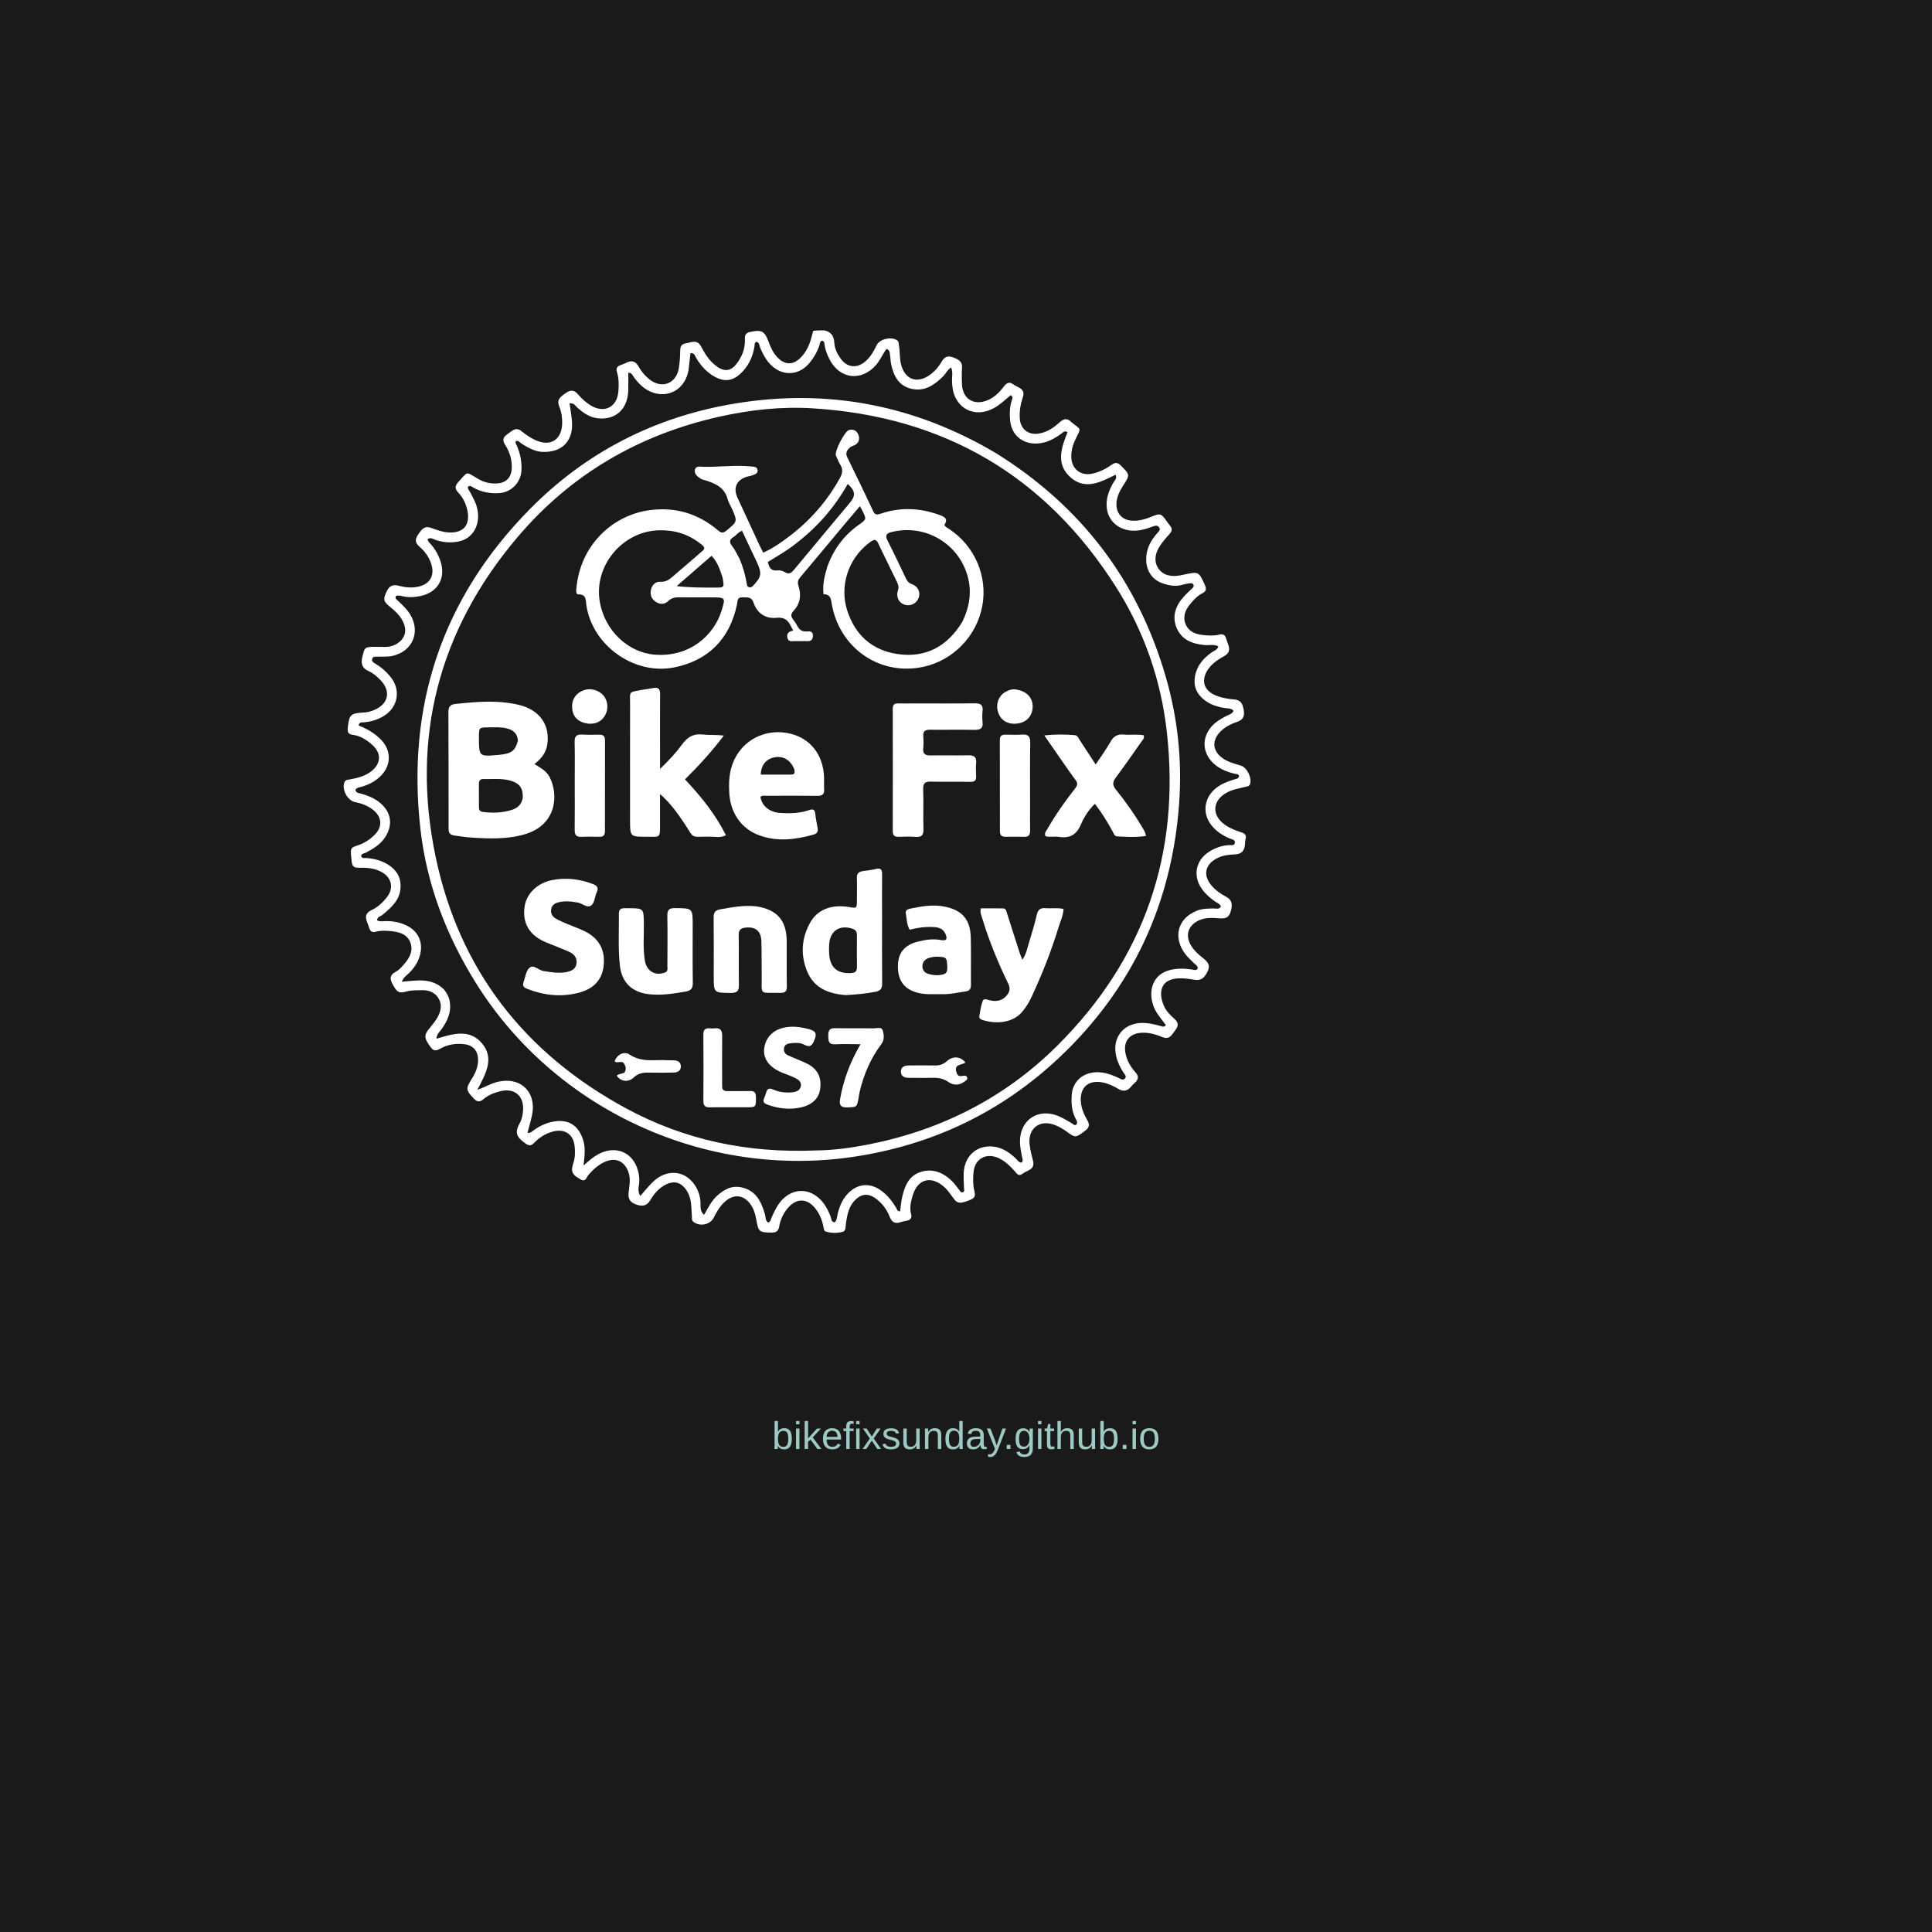
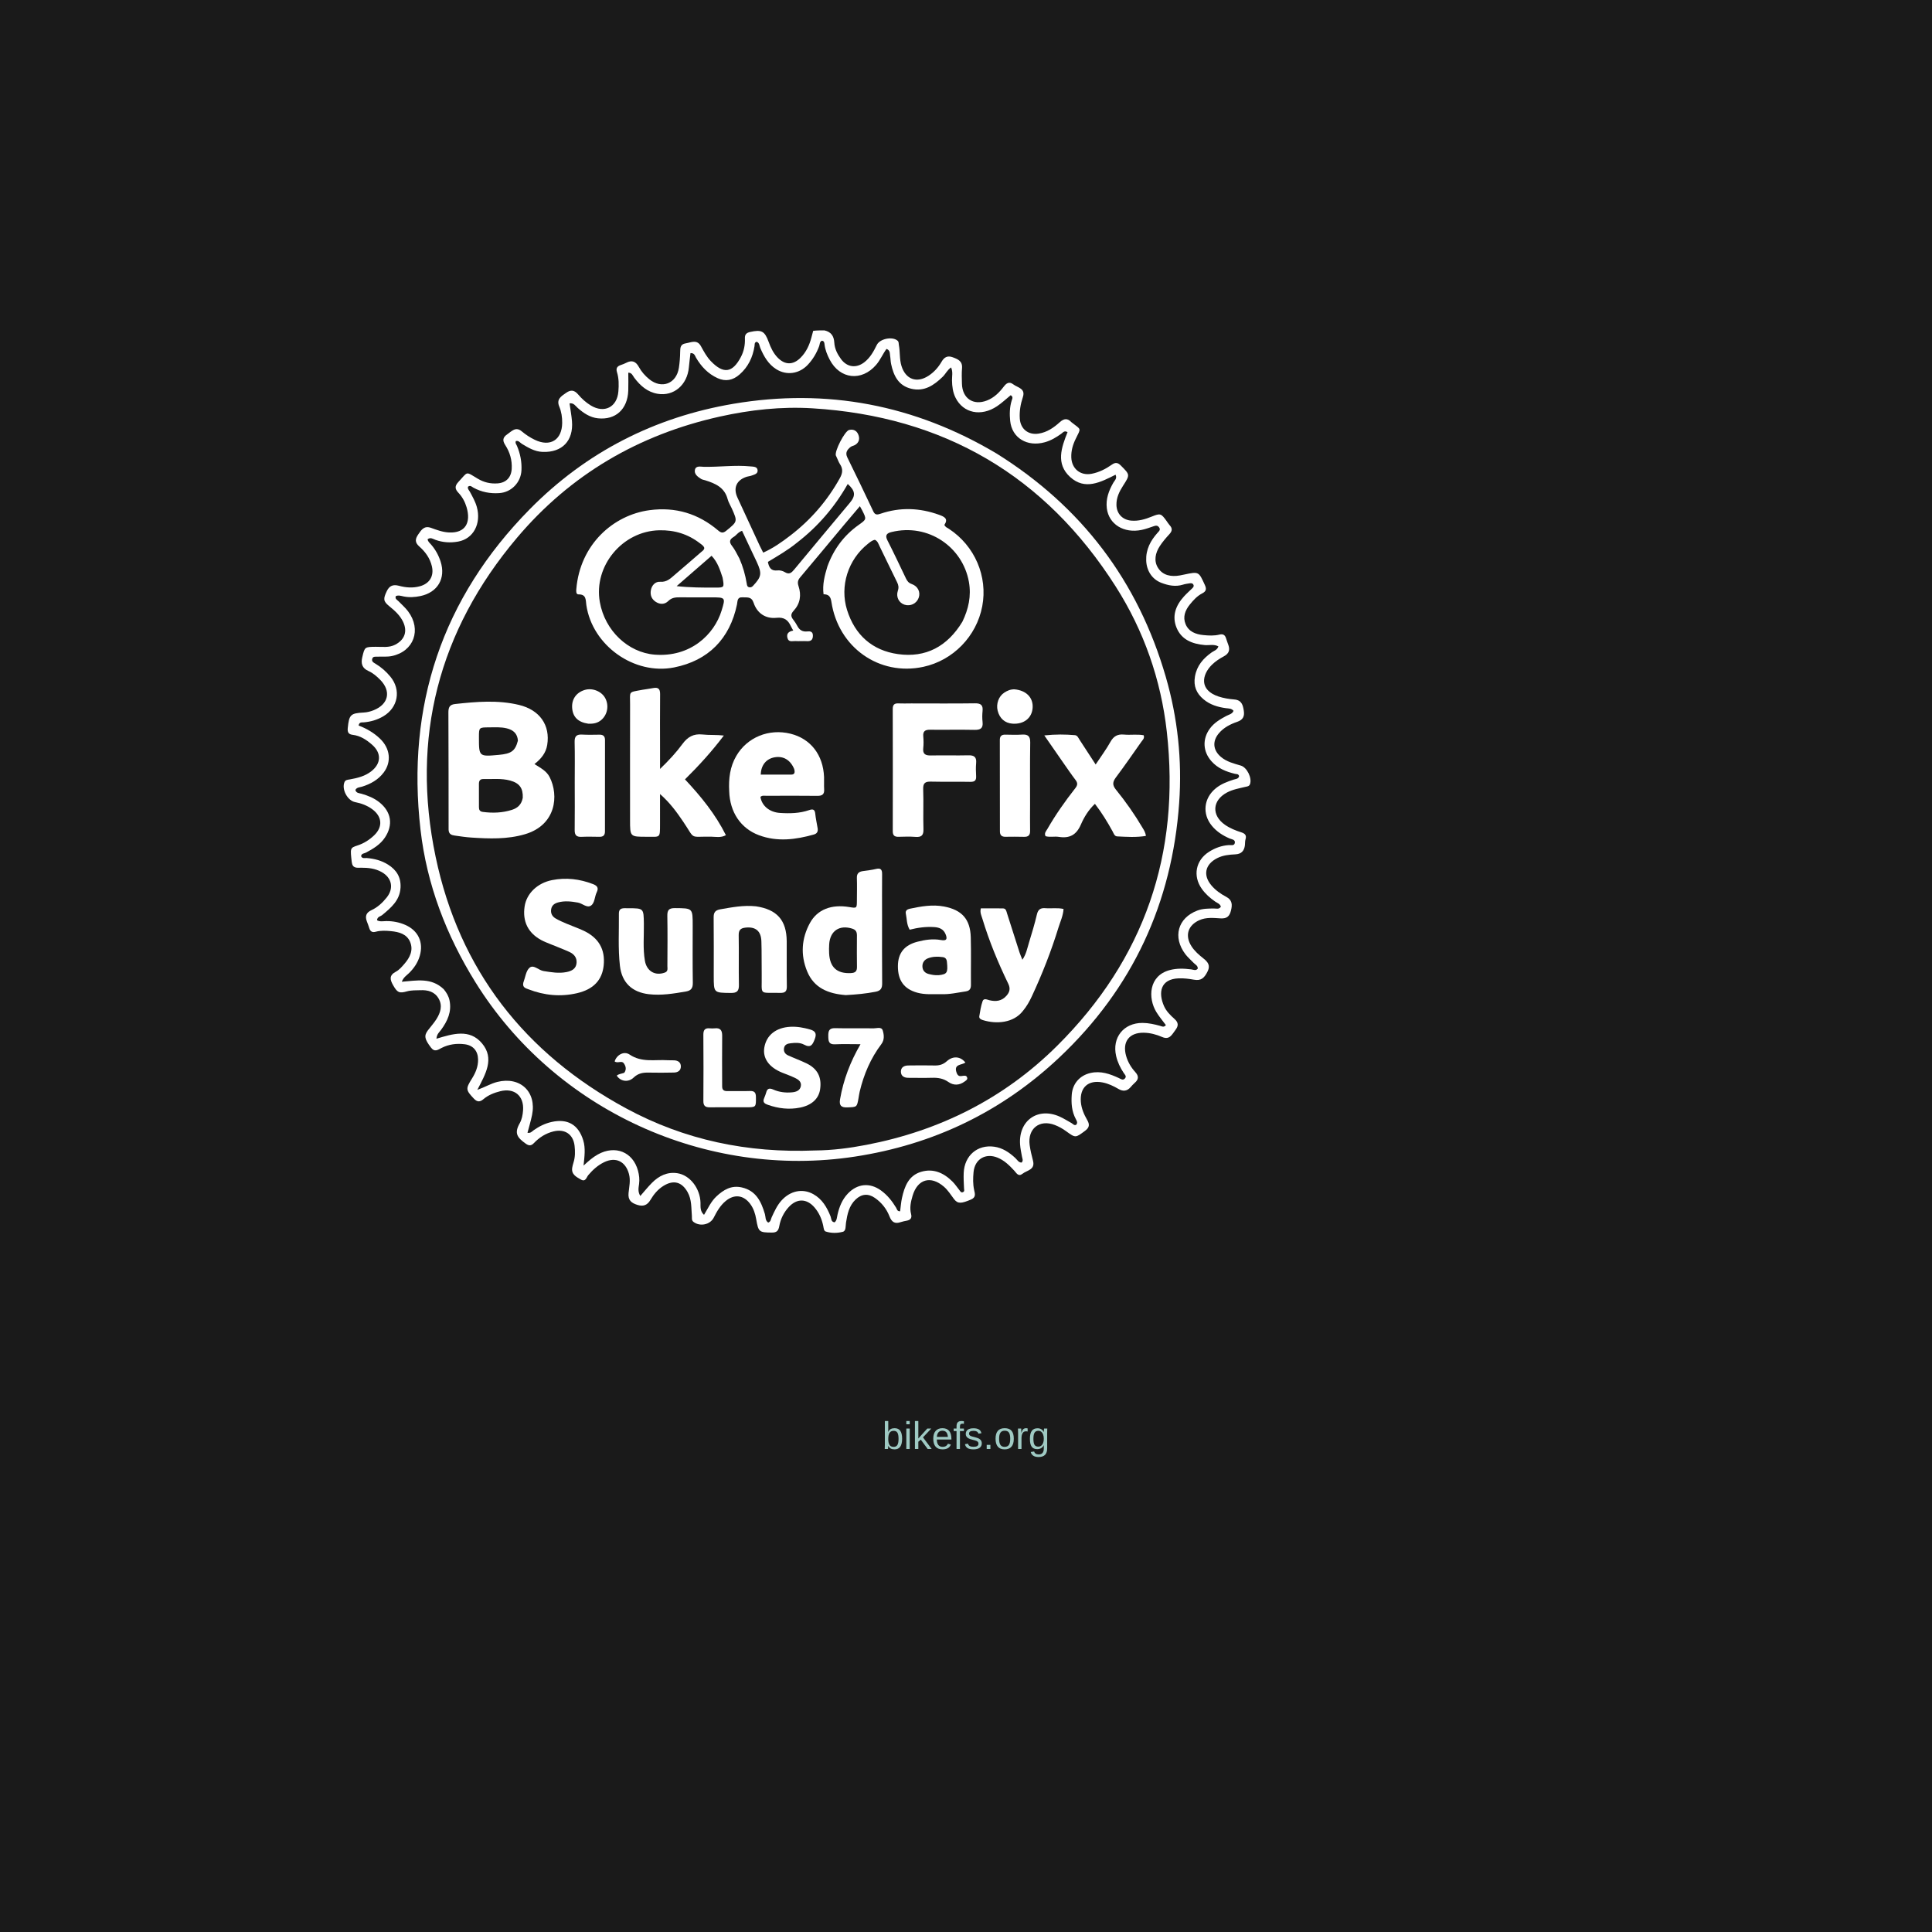
<svg xmlns="http://www.w3.org/2000/svg" version="1.1" viewBox="0 0 1200 1200" width="1200">
  <rect width="1200" height="1200" fill="#1a1a1a" />
  <g transform="translate(450,450) scale(0.8) translate(-352,-307)">
    <path fill="#ffffff" d="M429.55,1 C434.975,2.188 436.964,5.67 437.24,10.451 C437.519,15.302 439.651,19.456 442.42,23.239 C447.194,29.76 454.416,30.621 460.748,25.608 C465.187,22.094 467.816,17.279 470.249,12.304 C472.634,7.424 482.449,5.504 486.41,9.045 C487.414,9.943 487.15,11.164 487.367,12.28 C488.414,17.672 487.751,23.267 489.392,28.592 C492.612,39.047 501.266,42.214 510.385,36.261 C514.666,33.466 517.979,29.765 520.517,25.389 C522.535,21.909 525.003,20.354 529.157,21.874 C533.311,23.394 536.894,24.882 536.414,30.407 C536.07,34.377 536.248,38.403 536.346,42.4 C536.629,53.854 545.186,59.6 555.801,55.437 C561.255,53.299 565.289,49.306 568.754,44.747 C570.83,42.016 572.983,40.434 576.216,42.918 C579.606,45.523 585.895,46.034 583.653,52.79 C581.849,58.226 580.881,63.726 581.261,69.475 C581.798,77.621 587.894,82.405 595.887,81.159 C602.487,80.13 607.624,76.521 612.346,72.267 C615.552,69.379 618.306,69.033 621.298,72.257 C621.41,72.378 621.561,72.462 621.692,72.566 C629.083,78.387 628.952,76.52 624.68,85.207 C622.438,89.765 621.084,94.414 621.252,99.594 C621.539,108.418 628.337,114.024 637.033,112.343 C642.885,111.212 648.05,108.556 652.848,105.185 C655.531,103.3 657.399,103.604 659.731,105.951 C666.871,113.142 666.955,113.042 661.411,121.673 C658.496,126.211 656.181,130.958 656.305,136.554 C656.455,143.344 660.966,148.096 667.741,148.702 C673.398,149.207 678.598,147.661 683.744,145.57 C690.397,142.867 690.966,143.09 695.245,149.027 C696.025,150.109 696.705,151.282 697.604,152.253 C699.826,154.654 699.723,156.734 697.46,159.176 C694.751,162.099 692.129,165.177 689.953,168.504 C686.468,173.832 685.168,180.06 688.639,185.479 C692.39,191.335 698.842,192.46 705.564,191.265 C706.71,191.061 707.849,190.816 708.987,190.573 C720.297,188.168 720.182,188.219 724.992,198.783 C726.423,201.925 725.846,203.678 722.906,205.192 C718.976,207.215 716.036,210.442 713.305,213.822 C709.647,218.35 707.654,223.505 710.009,229.136 C712.472,235.025 717.953,236.983 723.791,237.573 C727.911,237.99 732.154,238.213 736.231,237.208 C739.171,236.484 740.637,237.519 741.442,240.209 C741.966,241.961 742.654,243.662 743.242,245.395 C744.558,249.273 743.578,251.988 739.752,254.038 C736.405,255.831 733.088,257.995 730.405,260.649 C722.66,268.311 720.29,280.197 735.584,285.274 C739.489,286.57 743.691,287.233 747.807,287.569 C753.626,288.044 754.57,292.081 755.215,296.541 C755.817,300.693 754.508,303.395 750.131,304.898 C744.784,306.733 739.679,309.293 735.866,313.779 C730.614,319.959 731.225,326.926 737.446,332.186 C741.935,335.981 747.457,337.289 752.886,338.9 C757.723,340.336 761.749,348.708 759.977,353.351 C759.316,355.085 757.774,355.089 756.314,355.438 C751.466,356.595 746.52,357.44 742.048,359.841 C730.662,365.952 729.991,377.515 740.607,384.899 C744.482,387.593 748.815,389.32 753.266,390.733 C756.104,391.633 757.507,393.036 756.505,396.213 C756.066,397.608 756.241,399.188 756.061,400.674 C755.532,405.062 753.334,407.586 748.633,407.81 C743.818,408.039 739.037,408.487 734.571,410.747 C725.079,415.551 723.251,424.011 730.149,432.065 C733.34,435.79 737.3,438.559 741.597,440.827 C746.219,443.266 746.377,446.91 745.223,451.443 C744.112,455.806 742.193,457.797 737.306,457.527 C731.737,457.219 726.013,456.485 720.557,458.969 C711.755,462.976 709.306,470.901 714.529,479.121 C716.983,482.984 720.413,485.9 723.933,488.716 C727.14,491.281 729.381,493.936 727.183,498.483 C724.479,504.08 721.892,506.09 716.507,505.134 C712.547,504.43 708.621,503.933 704.604,504.086 C690.438,504.626 688.61,515.115 693.246,525.647 C694.99,529.608 698.207,532.777 701.434,535.66 C704.608,538.495 704.512,541.028 702.054,544.248 C699.428,547.689 697.554,552.104 691.888,549.659 C687.262,547.663 682.48,546.364 677.401,546.302 C666.154,546.165 660.69,553.405 663.824,564.358 C665.18,569.094 667.664,573.266 670.935,576.86 C673.833,580.044 673.547,582.623 670.431,585.3 C669.299,586.273 668.306,587.419 667.322,588.548 C664.592,591.682 661.482,592.064 657.949,589.999 C654.057,587.724 650.07,585.788 645.548,584.908 C634.433,582.744 627.693,588.792 628.677,600.111 C629.123,605.245 631.132,609.776 633.624,614.114 C635.613,617.577 635.387,619.922 631.889,622.506 C624.497,627.966 624.649,628.173 617.176,622.733 C614.468,620.761 611.564,619.133 608.44,617.932 C596.567,613.365 587.182,620.811 588.922,633.548 C589.483,637.647 590.499,641.699 591.528,645.717 C593.344,652.807 586.792,653.075 583.37,655.806 C580.154,658.372 578.654,655.213 576.952,653.38 C573.19,649.324 569.292,645.444 564.068,643.306 C554.664,639.457 546.315,644.429 545.362,654.536 C544.925,659.172 544.809,663.847 545.83,668.464 C546.479,671.398 547.397,674.116 543.325,675.84 C535.905,678.983 533.099,679.26 530.231,675.498 C527.71,672.191 525.567,668.617 522.363,665.846 C512.132,656.997 501.878,659.905 498.034,672.872 C496.657,677.515 495.594,682.246 496.874,687.124 C497.622,689.973 496.546,691.6 493.702,692.188 C492.073,692.524 490.412,692.796 488.85,693.339 C484.325,694.912 481.857,693.429 480.098,688.891 C477.845,683.081 473.984,678.187 468.78,674.571 C463.545,670.934 458.434,671.4 453.82,675.773 C448.639,680.685 447.362,687.215 446.326,693.848 C445.927,696.399 446.471,700.189 443.838,700.87 C439.588,701.97 434.877,702.061 430.555,700.636 C429.078,700.148 428.998,697.857 428.655,696.229 C427.536,690.924 425.428,686.065 421.868,681.938 C415.889,675.003 408.334,674.807 402.073,681.449 C398.087,685.677 395.558,690.817 394.531,696.435 C393.862,700.101 392.544,701.494 388.74,701.466 C378.882,701.394 378.329,701.044 376.624,691.134 C375.885,686.839 374.593,682.729 371.919,679.162 C366.744,672.255 359.567,671.425 352.884,676.988 C348.681,680.488 346.06,685.09 343.635,689.885 C340.819,695.456 332.853,697.004 327.901,693.157 C326.26,691.882 326.804,690.158 326.673,688.573 C326.155,682.308 326.61,675.893 323.364,670.094 C318.868,662.062 312.402,660.355 304.554,665.243 C300.196,667.957 297.023,671.845 294.469,676.164 C292.023,680.302 288.845,681.384 284.367,679.975 C279.754,678.524 276.953,676.392 277.508,670.743 C277.988,665.865 279.193,660.977 277.805,655.887 C275.178,646.257 267.638,642.461 258.609,646.798 C253.725,649.143 249.786,652.691 246.285,656.805 C244.777,658.576 244.227,662.451 240.404,660.245 C236.781,658.153 232.833,656.187 233.81,650.852 C234.049,649.546 234.401,648.254 234.796,646.985 C236.114,642.753 236.098,638.406 235.602,634.104 C234.571,625.139 228.053,620.798 219.297,622.909 C213.259,624.365 208.251,627.568 204.042,631.969 C201.833,634.278 200.092,634.145 197.628,632.391 C190.939,627.631 188.659,624.273 192.978,616.641 C194.695,613.607 195.348,610.055 195.604,606.557 C196.425,595.343 188.887,588.991 177.93,591.719 C173.222,592.892 168.679,594.648 164.911,597.831 C162.154,600.161 160.069,600.291 157.367,597.418 C151.163,590.82 150.913,589.881 155.829,582.064 C158.708,577.486 160.771,572.64 160.684,567.086 C160.579,560.444 156.844,556.067 150.232,555.245 C143.993,554.469 137.962,555.244 132.266,558.155 C129.554,559.541 126.985,561.645 124.077,557.798 C119.266,551.435 118.506,548.725 121.683,544.503 C123.883,541.578 126.392,538.855 128.329,535.77 C131.458,530.787 133.276,525.362 130.027,519.752 C126.908,514.368 121.679,513.054 115.829,513.288 C112.345,513.427 108.88,513.223 105.427,514.199 C99.31,515.927 97.924,515.029 94.694,509.376 C92.219,505.043 91.534,501.695 96.902,498.887 C99.46,497.549 101.529,495.079 103.485,492.83 C107.717,487.962 110.571,482.302 107.95,475.902 C105.368,469.598 99.205,468.034 93.103,467.442 C89.163,467.059 85.097,466.835 81.172,467.91 C78.574,468.621 77.021,467.745 76.233,465.203 C75.691,463.456 75.044,461.739 74.385,460.03 C72.816,455.967 73.655,453.1 77.909,451.138 C82.661,448.948 86.484,445.381 89.736,441.314 C95.462,434.151 93.773,425.99 85.748,421.525 C80.785,418.764 75.388,418.161 69.811,418.194 C66.603,418.213 63.15,418.894 62.579,413.697 C61.4,402.953 61.194,402.836 67.219,400.865 C72.072,399.277 76.271,396.561 79.917,393.115 C86.889,386.526 86.233,378.422 78.471,372.742 C74.499,369.835 70.011,368.198 65.205,367.258 C59.27,366.097 54.62,357.318 56.936,351.767 C57.715,349.902 59.479,349.925 61.121,349.629 C67.049,348.56 72.851,347.166 77.756,343.334 C85.511,337.276 85.775,329.108 78.327,322.636 C73.999,318.876 69.333,315.748 63.429,315.039 C60.261,314.658 59.132,313.253 59.497,309.704 C60.548,299.493 61.589,298.214 71.93,297.701 C74.64,297.566 77.191,296.884 79.665,295.888 C91.233,291.23 93.374,281.094 84.67,272.275 C81.962,269.531 79.036,267.007 75.502,265.432 C70.639,263.265 69.605,259.682 70.757,254.82 C72.683,246.694 72.599,246.781 81.224,246.671 C86.324,246.606 91.529,247.568 96.43,244.981 C103.682,241.152 105.984,234.766 102.491,227.343 C100.078,222.213 95.958,218.593 91.667,215.095 C87.059,211.339 86.884,209.513 89.854,203.36 C91.851,199.222 94.766,198.093 99.25,199.301 C104.567,200.733 110.003,201.189 115.524,199.666 C123.05,197.588 126.593,191.733 124.811,184.147 C123.331,177.847 119.697,172.887 115.045,168.789 C111.43,165.604 111.809,162.94 114.232,159.391 C116.708,155.766 118.863,152.426 124.178,154.342 C128.693,155.969 133.174,157.675 138.14,157.908 C150.962,158.509 155.236,150.135 151.774,138.367 C150.564,134.253 148.477,130.298 145.44,127.116 C142.644,124.186 142.429,121.858 145.406,118.667 C153.138,110.381 150.643,110.321 160.523,116.21 C165.292,119.051 170.352,120.201 175.815,119.801 C182.473,119.312 186.411,115.157 186.792,108.523 C187.179,101.777 185.371,95.602 181.774,90.032 C179.51,86.525 179.787,84.129 183.282,81.727 C186.813,79.302 189.884,75.443 194.601,79.406 C197.685,81.998 201.027,84.178 204.632,85.93 C216.641,91.765 225.835,86.125 225.981,72.852 C226.029,68.485 225.416,64.201 223.715,60.153 C221.313,54.434 225.192,52.17 229.064,49.475 C232.87,46.826 235.548,47.436 238.424,50.81 C241.229,54.101 244.448,57.036 248.197,59.309 C258.685,65.668 268.64,60.638 269.613,48.371 C270.008,43.385 270.048,38.328 268.537,33.504 C267.542,30.331 268.733,28.837 271.526,27.891 C272.943,27.41 274.367,26.886 275.687,26.191 C280.118,23.856 283.152,25.075 285.514,29.418 C287.511,33.09 290.307,36.243 293.559,38.902 C303.229,46.809 314.715,42.425 316.593,30.035 C317.214,25.933 317.53,21.755 317.582,17.606 C317.623,14.343 317.809,11.736 321.852,11.084 C326.153,10.39 330.641,7.729 333.737,13.348 C335.984,17.429 338.167,21.545 341.465,24.961 C351.192,35.036 358.2,34.061 364.708,21.695 C367.102,17.145 368.043,12.306 367.841,7.229 C367.722,4.226 368.95,2.873 371.997,2.211 C380.751,0.311 383.192,1.458 386.307,10.013 C387.919,14.438 389.893,18.643 393.187,22.07 C398.899,28.012 405.282,28.052 411.083,22.221 C415.438,17.843 417.929,12.442 419.475,6.548 C419.897,4.94 420.304,3.327 420.859,1.358 C423.7,1 426.4,1 429.55,1 M134.017,512.523 C136.138,515.121 137.832,517.844 138.523,521.278 C140.295,530.072 136.928,537.239 131.97,544.036 C130.654,545.839 128.644,547.289 128.342,550.959 C140.977,547.165 154.063,543.023 163.741,554.568 C173.628,566.363 166.531,578.277 160.092,590.671 C166.219,588.481 170.585,585.756 175.554,584.512 C193.35,580.057 206.251,592.162 202.591,610.156 C201.655,614.758 200.267,619.268 199.043,623.993 C201.526,624.462 202.559,622.902 203.837,622.002 C208.103,618.997 212.672,616.728 217.806,615.578 C230.154,612.815 238.62,617.7 242.327,629.851 C244.211,636.029 243.298,642.289 242.575,649.461 C246.414,645.915 249.765,642.97 253.679,640.805 C267.159,633.35 280.891,638.827 284.825,653.392 C285.727,656.731 286.161,660.194 285.675,663.763 C285.29,666.596 284.523,669.611 286.635,673.049 C289.799,669.453 292.543,666.01 295.625,662.902 C301.028,657.453 307.536,654.175 315.372,655.372 C325.239,656.88 333.054,667.155 333.363,678.248 C333.451,681.394 332.878,684.79 336.1,687.708 C339.249,682.555 341.538,677.307 345.714,673.404 C351.279,668.203 357.332,664.576 365.457,666.423 C376.549,668.945 380.511,677.46 383.362,687.083 C384.019,689.299 383.492,692.086 385.929,693.717 C388.034,692.951 387.972,691.002 388.621,689.604 C390.73,685.065 392.75,680.49 396.13,676.696 C402.966,669.021 412.553,666.989 420.887,671.593 C427.85,675.441 431.559,681.852 434.38,688.987 C435.026,690.62 434.62,693.223 437.537,693.506 C439.3,691.919 439.262,689.675 439.726,687.625 C441.105,681.528 443.335,675.851 447.736,671.223 C455.126,663.455 464.716,662.476 473.406,668.703 C478.363,672.255 482.072,676.934 485.221,682.111 C485.908,683.241 486.057,685.13 488.361,684.888 C488.826,681.438 489.051,677.965 489.793,674.607 C491.759,665.705 494.906,657.217 504.618,654.306 C514.163,651.445 522.291,655.126 529.067,661.943 C531.048,663.935 532.635,666.319 534.39,668.534 C535.096,669.426 535.635,670.706 537.109,670.094 C538.56,669.491 538.019,668.257 537.967,667.09 C537.789,663.1 537.536,659.094 537.713,655.112 C538.313,641.685 548.343,633.026 561.333,634.789 C567.841,635.672 573.076,639.197 577.809,643.608 C579.271,644.97 580.327,647.176 582.705,647.108 C584.173,645.472 583.246,644.084 582.985,642.648 C582.391,639.383 581.68,636.108 581.473,632.808 C580.321,614.362 595.406,603.881 612.236,611.435 C615.413,612.86 618.368,614.782 621.432,616.462 C622.537,617.068 623.344,618.452 624.954,617.854 C626.504,616.257 625.486,614.711 624.735,613.301 C621.558,607.331 621.118,600.982 621.606,594.378 C622.231,585.909 627.777,579.475 636.113,577.568 C644.115,575.737 651.215,578.265 658.251,581.53 C659.692,582.199 661.239,583.531 662.802,581.908 C664.473,580.173 662.823,578.856 661.952,577.547 C659.249,573.488 657.17,569.152 656.066,564.393 C652.745,550.08 661.893,538.631 676.54,538.692 C681.253,538.712 685.78,539.755 690.283,540.986 C691.651,541.36 693.061,542.387 694.695,540.394 C692.238,537.058 689.449,533.805 687.256,530.19 C680.661,519.322 681.359,502.093 697.554,497.71 C703.155,496.194 708.75,496.41 714.388,497.132 C716.129,497.355 717.934,498.407 719.431,496.553 C719.606,494.256 717.633,493.512 716.424,492.248 C714.24,489.963 711.774,487.898 709.87,485.402 C699.755,472.144 703.917,457.145 719.202,451.422 C723.338,449.874 727.672,449.885 732.017,449.851 C733.833,449.837 736.062,450.71 737.38,448.414 C736.7,446.167 734.572,445.593 733.004,444.511 C728.983,441.74 725.391,438.552 722.563,434.566 C715.499,424.605 717.82,412.453 728.094,405.896 C732.788,402.901 737.893,400.994 743.529,400.636 C745.233,400.528 747.778,401.352 748.216,398.978 C748.715,396.274 745.822,396.189 744.143,395.469 C738.85,393.197 734.129,390.156 730.438,385.704 C722.707,376.38 724.075,364.12 733.486,356.483 C737.607,353.14 742.4,351.366 747.327,349.77 C748.97,349.238 751.073,349.326 751.532,347.073 C751.031,345.187 749.477,345.578 748.25,345.28 C741.345,343.6 734.919,341.009 730.063,335.517 C723.378,327.957 722.953,318.301 728.742,310.301 C732.095,305.668 736.779,302.93 741.659,300.324 C743.622,299.275 746.186,298.943 747.223,296.383 C745.637,294.43 743.4,294.6 741.306,294.321 C734.933,293.472 728.903,291.618 723.904,287.423 C718.429,282.829 715.979,277.2 717.265,269.746 C718.721,261.306 723.65,255.732 730.235,251.029 C732.035,249.743 734.583,249.204 735.462,246.353 C731.995,244.46 728.316,245.638 724.83,245.322 C715.337,244.459 706.917,241.324 703.02,231.976 C699.23,222.882 702.277,214.681 708.672,207.637 C710.684,205.421 712.943,203.431 715.081,201.329 C715.801,200.621 716.561,199.86 716.17,198.741 C715.696,197.38 714.486,197.191 713.287,197.367 C711.481,197.633 709.65,197.896 707.913,198.433 C702.172,200.208 696.67,199.091 691.301,197.069 C683.92,194.288 679.696,187.553 679.409,179.719 C679.092,171.078 682.741,164.291 688.242,158.142 C689.315,156.942 690.829,155.858 689.37,153.885 C688.071,152.128 686.616,152.577 684.939,153.152 C681.952,154.175 678.96,155.277 675.881,155.917 C662.095,158.786 650.392,151.568 648.836,139.176 C647.926,131.927 650.364,125.412 653.929,119.209 C654.897,117.526 656.99,116.038 655.613,113.06 C644.005,118.885 631.878,125.346 620.367,114.868 C609.037,104.553 613.596,91.854 618.344,80.018 C615.819,78.54 614.806,80.298 613.549,81.203 C609.605,84.04 605.486,86.524 600.76,87.845 C586.996,91.693 575.155,84.529 573.801,71.309 C573.259,66.014 573.358,60.655 574.976,55.461 C575.399,54.1 576.364,52.636 574.207,51.33 C570.72,54.171 567.362,57.385 563.553,59.924 C551.174,68.175 537.423,65.272 531.42,53.383 C529.265,49.113 528.724,44.548 528.633,39.823 C528.572,36.618 529.496,33.276 527.91,29.768 C524.935,31.794 523.663,34.828 521.452,36.98 C514.661,43.584 507.219,48.738 497.046,46.332 C486.976,43.95 483.273,36.145 481.344,27.055 C480.898,24.956 480.934,22.759 480.571,20.638 C480.258,18.81 480.739,16.535 477.788,15.38 C474.877,19.302 472.99,23.973 469.756,27.74 C458.514,40.833 441.603,39.006 433.672,23.731 C431.747,20.024 430.179,16.176 429.673,11.987 C429.508,10.619 429.472,9.265 427.609,9.025 C425.792,9.828 426.033,11.8 425.497,13.246 C423.498,18.638 420.648,23.486 416.726,27.666 C410.025,34.81 400.228,36.195 392.201,31.156 C385.975,27.248 382.566,21.197 379.787,14.656 C379.06,12.945 379.19,10.608 376.931,9.842 C375.068,10.441 375.511,11.966 375.313,13.208 C373.936,21.869 370.429,29.351 363.696,35.251 C358.54,39.767 352.87,40.93 346.637,38.1 C339.232,34.737 333.942,29.111 329.881,22.188 C329.021,20.721 328.745,18.554 325.59,18.635 C325.174,22.276 324.677,25.989 324.338,29.718 C323.098,43.372 312.62,52.369 300.031,50.231 C292.19,48.9 286.61,43.983 281.96,37.801 C280.776,36.227 280.11,33.805 277.305,33.857 C277.305,38.683 277.451,43.273 277.278,47.851 C276.734,62.213 267.471,70.704 253.768,69.279 C247.566,68.635 242.617,65.264 238.026,61.221 C236.31,59.711 234.985,57.171 231.69,57.68 C232.352,62.419 233.205,66.939 233.578,71.499 C234.824,86.725 225.923,95.941 210.78,95.359 C204.678,95.125 199.694,92.139 194.691,89.101 C193.24,88.219 192.167,86.342 190.005,86.943 C189.34,88.49 190.402,89.556 190.892,90.718 C193.451,96.791 194.692,103.064 194.358,109.691 C193.883,119.096 186.549,126.689 177.194,127.347 C170.028,127.852 163.292,126.542 156.97,123.08 C155.775,122.426 154.62,120.95 152.842,122.405 C152.373,124.02 153.67,125.09 154.338,126.337 C156.381,130.153 158.545,133.905 159.711,138.125 C163.264,150.982 157.111,162.79 145.261,164.97 C139.359,166.056 133.346,165.725 127.514,163.612 C125.744,162.971 123.68,161.372 121.477,163.203 C121.826,165.175 123.245,166.18 124.296,167.402 C127.603,171.246 129.995,175.6 131.558,180.404 C135.82,193.499 129.278,204.576 115.738,207.307 C111.454,208.171 107.227,208.47 102.86,207.575 C100.924,207.178 98.724,206.351 96.752,207.385 C96.098,209.608 97.804,210.17 98.79,211.186 C101.341,213.812 104.166,216.238 106.343,219.148 C116.946,233.318 110.838,250.245 93.762,253.84 C90.074,254.617 86.133,254.168 82.312,254.342 C80.882,254.408 79.133,253.998 78.522,255.93 C77.848,258.06 79.46,258.884 80.908,259.746 C85.397,262.418 89.268,265.822 92.578,269.834 C101.076,280.132 98.591,293.864 87.058,300.655 C82.383,303.408 77.319,304.873 71.931,305.329 C70.384,305.46 68.418,304.904 67.924,307.799 C74.072,310.108 79.767,313.422 84.591,318.047 C92.432,325.563 93.595,336.018 87.431,344.237 C83.166,349.924 77.253,353.19 70.568,355.269 C68.77,355.828 66.545,355.698 65.421,357.804 C66.058,360.38 68.336,360.238 70.148,360.758 C75.149,362.194 79.925,364.101 84.033,367.382 C93.309,374.791 94.917,384.93 88.339,394.8 C84.702,400.256 79.253,403.466 73.629,406.47 C72.289,407.186 70.166,407.005 69.855,409.238 C70.783,411.334 72.697,410.557 74.213,410.674 C80.123,411.132 85.726,412.612 90.763,415.771 C97.306,419.873 100.913,425.56 100.474,433.626 C99.931,443.612 93.137,449.192 86.293,454.899 C84.898,456.062 82.35,456.178 82.238,459.01 C84.582,460.295 87.124,459.642 89.517,459.629 C94.604,459.603 99.47,460.545 104.096,462.558 C114.278,466.991 118.475,476.192 115.396,486.686 C113.845,491.972 110.885,496.257 107.005,500.064 C105.183,501.852 102.781,503.21 101.462,506.728 C112.952,505.815 124.316,503.266 134.017,512.523 z" />
    <path fill="#ffffff" d="M563.285,96.644 C629.299,137.916 673.061,195.626 694.628,270.063 C703.885,302.012 707.341,334.774 705.009,367.83 C699.527,445.55 668.82,511.885 612.044,565.453 C567.306,607.663 514.18,633.172 453.236,642.484 C337.551,660.16 220.258,606.365 158.614,507.097 C135.988,470.661 120.88,431.31 115.984,388.714 C104.926,292.506 132.693,208.929 200.88,139.776 C244.518,95.52 297.733,68.353 358.938,58 C431.478,45.729 499.647,58.774 563.285,96.644 M422.442,637.714 C435.796,637.609 449.025,635.893 462.068,633.387 C519.012,622.449 569.013,597.432 610.195,556.526 C677.995,489.179 706.074,407.304 695.398,312.527 C690.854,272.179 677.636,234.301 655.785,199.946 C600.946,113.726 522.1,67.733 420.237,61.51 C396.081,60.034 372.038,62.674 348.376,67.931 C285.483,81.904 232.405,112.878 190.86,162.071 C129.958,234.182 108.425,317.501 127.712,409.681 C146.072,497.436 196.86,562.421 275.625,605.045 C321.001,629.601 369.928,639.854 422.442,637.714 z" />
    <path fill="#ffffff" d="M431.924,184.198 C436.82,170.767 444.784,160.131 456.135,152.074 C462.36,147.655 462.377,147.672 458.929,140.799 C458.493,139.929 457.995,139.089 457.118,137.496 C452.761,142.633 448.686,147.378 444.675,152.178 C433.353,165.725 422.107,179.337 410.702,192.815 C408.842,195.013 408.584,196.878 409.476,199.564 C411.792,206.541 410.775,213.177 405.72,218.645 C403.416,221.137 403.347,223.022 405.302,225.51 C406.532,227.076 407.644,228.77 408.566,230.534 C410.22,233.695 412.611,235.14 416.238,234.749 C418.509,234.504 420.638,234.77 420.632,237.985 C420.626,241.169 419.205,242.463 416.035,242.292 C413.045,242.13 410.029,242.407 407.042,242.219 C404.783,242.077 401.789,243.421 400.858,239.757 C399.946,236.163 402.092,234.697 405.388,234.068 C404.597,232.628 403.987,231.652 403.504,230.617 C401.284,225.858 398.308,223.529 392.351,224.168 C383.907,225.073 377.296,220.587 374.617,212.538 C372.921,207.444 369.484,208.48 365.952,208.26 C361.726,207.997 362.202,211.314 361.716,213.677 C356.206,240.469 339.354,257.428 312.885,262.692 C281.902,268.853 249.333,245.685 244.724,214.219 C244.171,210.446 244.878,205.912 238.664,205.977 C236.653,205.998 236.819,203.481 236.955,201.858 C239.856,167.131 265.707,144.35 293.788,140.599 C313.956,137.906 331.676,143.259 347.075,156.354 C349.461,158.383 350.966,158.517 353.406,156.525 C362.132,149.403 362.207,149.485 357.692,139.311 C356.611,136.876 355.099,134.562 354.436,132.023 C352.073,122.967 344.905,119.853 337.079,117.414 C335.976,117.07 334.748,116.915 333.801,116.318 C331.22,114.69 328.367,112.615 329.021,109.343 C329.716,105.866 333.309,106.864 335.773,106.92 C347.921,107.197 360.049,105.405 372.202,106.617 C374.531,106.849 377.463,106.691 377.709,109.642 C377.948,112.509 374.939,112.995 372.816,113.808 C371.742,114.22 370.53,114.257 369.423,114.6 C361.338,117.101 358.56,123.294 362.059,130.831 C367.809,143.219 373.519,155.624 379.265,168.014 C380.086,169.784 381.008,171.506 382.047,173.575 C389.981,170.001 396.589,165.281 403.035,160.341 C418.986,148.116 431.863,133.241 441.618,115.63 C443.684,111.9 444.122,108.59 441.699,104.948 C440.695,103.439 440.093,101.662 439.309,100.005 C439.025,99.403 438.704,98.813 438.471,98.191 C437.246,94.932 445.347,79.202 448.712,78.34 C451.928,77.516 454.513,78.794 455.76,81.606 C457.14,84.719 456.742,87.887 453.465,89.912 C452.345,90.605 450.842,90.749 449.845,91.555 C447.262,93.642 445.538,95.942 447.379,99.679 C454.221,113.575 460.933,127.537 467.535,141.549 C468.934,144.517 470.703,144.179 473.165,143.343 C488.411,138.159 503.54,138.755 518.636,144.204 C522.84,145.721 525.919,147.269 522.71,152.04 C523.503,153.829 525.028,154.297 526.255,155.102 C546.305,168.247 556.534,192.039 552.102,215.261 C547.651,238.579 529.436,257.271 506.324,262.238 C472.158,269.581 440.306,247.181 434.991,211.709 C434.363,207.516 432.759,205.951 428.898,205.866 C427.923,198.304 429.747,191.424 431.924,184.198 M536.703,227.18 C541.427,217.379 543.714,207.313 541.755,196.28 C536.946,169.196 510.196,150.5 481.535,157.606 C478.021,158.478 476.465,160.054 478.49,164.011 C483.493,173.789 488.147,183.746 492.901,193.651 C493.863,195.655 494.952,197.098 497.324,197.93 C502.248,199.658 504.335,204.279 502.745,208.665 C501.131,213.121 496.311,215.461 491.777,213.989 C487.386,212.563 484.985,207.918 486.601,203.107 C487.428,200.645 487.098,198.741 485.993,196.519 C481.397,187.28 477.001,177.94 472.443,168.682 C471.522,166.812 470.955,164.571 468.746,163.604 C466.459,164.07 464.821,165.544 463.154,166.875 C447.978,178.998 441.352,199.521 447.144,218.049 C453.224,237.498 466.734,249.556 486.725,252.349 C508.226,255.354 524.992,246.499 536.703,227.18 M341.436,208.288 C333.438,208.288 325.44,208.348 317.443,208.262 C314.048,208.225 311.06,208.447 308.335,211.146 C305.614,213.84 301.992,213.951 298.653,211.788 C295.366,209.658 294.163,206.484 294.835,202.703 C295.538,198.743 298.457,195.925 302.007,196.194 C307.334,196.597 310.236,193.442 313.568,190.613 C320.426,184.792 327.211,178.885 334.013,172.997 C334.994,172.148 336.241,171.46 336.308,169.903 C335.752,168.179 334.243,167.333 332.952,166.333 C323.639,159.119 313.138,155.942 301.31,156.208 C272.744,156.852 250.242,183.881 255.206,211.929 C259.15,234.209 277.205,251.123 297.775,252.762 C325.329,254.957 344.012,237.329 349.757,218.51 C352.865,208.327 352.901,208.273 341.436,208.288 M408.287,165.832 C401.226,171.616 393.302,176.144 385.694,180.751 C386.548,185.304 388.245,187.93 393.07,187.369 C394.93,187.153 397.211,187.702 398.812,188.692 C402.3,190.848 404.06,189.18 406.193,186.601 C420.518,169.278 434.967,152.058 449.374,134.802 C453.994,129.267 453.607,125.607 447.694,120.252 C437.72,137.88 424.877,153.015 408.287,165.832 M350.509,192.961 C348.543,187.051 346.761,181.041 341.957,175.998 C332.617,184.121 323.733,191.847 314.849,199.572 C325.315,200.721 335.12,200.736 344.925,200.716 C351.883,200.701 351.883,200.68 350.509,192.961 M363.574,178.12 C366.312,184.385 368.186,190.905 369.274,197.65 C369.465,198.829 369.61,200.01 370.985,200.396 C372.216,200.742 373.21,200.358 374.102,199.402 C380.789,192.245 381.193,189.818 377.032,180.757 C375.714,177.888 374.317,175.056 372.97,172.2 C370.521,167.006 368.081,161.807 365.64,156.615 C362.509,157.65 361.264,160.079 359.161,161.336 C355.922,163.271 355.369,165.279 357.911,168.454 C360.067,171.147 361.513,174.409 363.574,178.12 z" />
    <path fill="#ffffff" d="M137.785,388.613 C137.75,358.007 137.801,327.861 137.638,297.717 C137.616,293.718 138.543,291.571 142.836,291.101 C159.397,289.29 175.952,287.847 192.401,291.784 C208.553,295.651 216.837,307.552 214.355,322.876 C213.339,329.153 209.611,333.672 204.451,337.724 C209.068,340.676 213.748,342.96 216.225,347.803 C223.497,362.02 221.363,385.086 196.981,392.221 C183.293,396.227 169.333,395.689 155.362,394.773 C151.058,394.491 146.776,393.822 142.498,393.225 C140.085,392.889 137.87,392.15 137.785,388.613 M195.374,363.948 C195.681,356.405 192.826,352.503 185.583,350.516 C178.72,348.634 171.707,349.508 164.749,349.355 C162.132,349.298 161.319,350.813 161.337,353.185 C161.382,359.172 161.386,365.16 161.349,371.148 C161.336,373.276 162.014,374.558 164.361,374.869 C172.038,375.885 179.619,375.626 187.018,373.244 C191.207,371.895 194.348,369.35 195.374,363.948 M191.608,319.525 C191.215,314.094 188.079,311.259 182.971,309.993 C178.36,308.85 173.712,309.205 169.073,309.225 C161.356,309.259 161.356,309.326 161.348,316.836 C161.333,331.983 161.333,331.983 176.658,330.593 C186.479,329.701 189.47,327.636 191.608,319.525 z" />
    <path fill="#ffffff" d="M288.311,280.045 C291.359,279.536 294.001,279.223 296.604,278.714 C300.453,277.962 302.04,279.275 302.001,283.356 C301.859,298.177 301.953,313 301.958,327.822 C301.959,331.942 301.958,336.063 301.958,341.502 C308.852,334.847 314.475,328.779 319.336,322.153 C323.364,316.661 327.944,314 334.9,314.76 C340.263,315.345 345.741,314.876 351.489,315.569 C342.28,327.776 332.229,338.843 321.316,349.607 C333.777,362.896 344.947,376.622 353.09,392.925 C349.091,395.124 345.215,394.147 341.564,394.096 C324.208,393.857 329.613,396.735 319.96,382.481 C314.921,375.04 309.666,367.775 301.944,360.995 C301.944,369.29 301.96,376.638 301.941,383.987 C301.91,395.556 302.286,394.14 291.604,394.166 C278.67,394.197 278.674,394.156 278.674,381.243 C278.673,351.266 278.619,321.288 278.693,291.311 C278.719,280.776 277.059,282.178 288.311,280.045 z" />
    <path fill="#ffffff" d="M355.652,358.846 C355.119,348.9 356.263,339.817 361.145,331.409 C369.528,316.971 386.436,309.974 403.262,314.156 C418.885,318.039 428.613,330.577 429.293,347.792 C429.417,350.95 429.159,354.127 429.367,357.276 C429.631,361.261 427.854,362.436 424.049,362.39 C410.902,362.229 397.751,362.31 384.601,362.352 C383.007,362.357 381.249,361.867 379.897,363.228 C380.971,370.142 386.955,375.125 395.061,375.661 C402.73,376.167 410.378,376.006 417.75,373.454 C420.55,372.485 422.116,372.835 422.457,376.226 C422.838,380.014 423.684,383.754 424.307,387.519 C424.714,389.981 423.965,391.692 421.348,392.428 C407.184,396.414 392.946,398.258 378.737,392.954 C364.624,387.686 356.16,375.1 355.652,358.846 M406.066,341.455 C403.085,334.458 397.642,331.25 390.834,332.478 C384.414,333.635 380.288,338.582 380.158,345.92 C388.061,345.92 395.97,345.958 403.877,345.897 C406.367,345.878 406.927,344.338 406.066,341.455 z" />
    <path fill="#ffffff" d="M497.006,290.638 C513.823,290.642 530.143,290.792 546.457,290.556 C551.073,290.489 552.81,291.981 552.355,296.539 C552.075,299.342 552.045,302.224 552.361,305.019 C552.929,310.033 550.638,311.26 546.017,311.165 C534.533,310.928 523.04,311.198 511.552,311.067 C507.771,311.024 505.972,312.205 506.326,316.238 C506.588,319.213 506.659,322.26 506.319,325.218 C505.757,330.107 508.076,331.142 512.42,331.043 C522.072,330.821 531.737,331.159 541.389,330.922 C545.945,330.809 547.787,332.381 547.375,336.987 C547.078,340.291 547.156,343.652 547.362,346.97 C547.577,350.444 546.271,351.6 542.756,351.526 C532.603,351.312 522.439,351.593 512.288,351.348 C507.88,351.241 506.091,352.392 506.264,357.212 C506.633,367.522 506.136,377.863 506.473,388.175 C506.636,393.132 504.856,394.643 500.143,394.258 C495.841,393.907 491.488,394.084 487.161,394.192 C484.083,394.27 482.633,393.21 482.64,389.883 C482.706,358.247 482.703,326.61 482.623,294.973 C482.615,291.725 483.827,290.472 487.018,290.626 C490.174,290.778 493.344,290.645 497.006,290.638 z" />
    <path fill="#ffffff" d="M446.162,517.093 C432.652,516.059 421.509,511.671 416.153,498.632 C410.93,485.915 411.767,473.149 418.322,461.135 C424.093,450.558 435.068,446.431 448.892,448.738 C454.755,449.717 454.766,449.717 454.792,443.584 C454.818,437.76 454.97,431.932 454.773,426.116 C454.657,422.703 456.269,421.291 459.324,420.835 C462.77,420.321 466.262,419.978 469.636,419.16 C473.333,418.265 474.392,419.661 474.36,423.155 C474.26,434.135 474.333,445.117 474.335,456.098 C474.337,473.401 474.245,490.706 474.408,508.008 C474.444,511.849 473.235,513.729 469.355,514.483 C461.828,515.945 454.246,516.668 446.162,517.093 M454.808,472.773 C454.825,469.792 455.26,466.795 451.303,465.53 C441.279,462.325 433.935,467.168 433.277,477.682 C433.132,479.998 433.113,482.335 433.23,484.652 C433.784,495.622 439.43,500.575 450.221,499.996 C453.613,499.814 454.914,498.533 454.843,495.143 C454.692,488 454.803,480.853 454.808,472.773 z" />
    <path fill="#ffffff" d="M615.527,337.436 C610.531,330.228 605.735,323.317 600.295,315.476 C609.046,314.543 616.597,314.639 624.13,315.283 C626.054,315.447 626.841,317.6 627.835,319.114 C631.745,325.074 635.621,331.057 640.172,338.049 C644.383,331.678 648.422,326.259 651.684,320.408 C654.151,315.982 657.293,314.357 662.184,314.824 C667.262,315.308 672.432,314.391 677.46,315.357 C678.281,317.797 676.618,319.028 675.628,320.433 C669.106,329.689 662.678,339.017 655.892,348.077 C653.277,351.569 653.027,354.029 655.921,357.595 C663.477,366.904 670.381,376.719 676.488,387.064 C677.57,388.897 678.831,390.663 679.169,393.508 C671.573,394.749 664.181,394.242 656.823,393.871 C654.763,393.767 654.168,391.544 653.302,389.965 C649.302,382.68 644.99,375.603 639.602,368.599 C634.579,373.322 631.17,378.968 628.685,384.707 C625.191,392.775 619.89,395.566 611.582,394.243 C608.182,393.702 604.629,394.694 601.252,393.711 C600.04,391.32 601.732,389.787 602.669,388.153 C609.058,377.007 616.451,366.527 624.37,356.436 C626.309,353.965 626.249,352.275 624.443,349.927 C621.399,345.969 618.62,341.809 615.527,337.436 z" />
    <path fill="#ffffff" d="M195.786,507.533 C197.361,503.304 197.847,498.273 200.614,495.871 C203.775,493.128 207.666,497.823 211.504,498.418 C217.437,499.338 223.349,500.401 229.323,499.207 C233.249,498.422 236.773,496.779 237.148,492.077 C237.486,487.841 234.998,485.14 231.462,483.532 C226.625,481.332 221.626,479.487 216.711,477.456 C214.408,476.505 212.056,475.626 209.867,474.452 C199.512,468.9 195.075,459.924 196.807,448.281 C198.312,438.165 206.795,430.045 218.104,427.813 C229.025,425.656 239.574,426.928 249.912,430.909 C253.18,432.167 254.484,433.838 252.782,437.279 C251.097,440.686 251.339,445.559 248.334,447.596 C245.202,449.721 241.687,445.872 238.151,445.252 C233.021,444.351 227.977,443.741 222.855,445.127 C220.078,445.879 217.993,447.299 217.444,450.311 C216.866,453.484 218.179,455.978 220.792,457.529 C223.491,459.131 226.413,460.383 229.309,461.622 C233.741,463.517 238.333,465.061 242.682,467.122 C254.358,472.656 259.453,481.631 258.211,493.967 C257.055,505.458 250.209,512.68 237.441,515.62 C224.585,518.582 212.006,517.315 199.772,512.575 C197.772,511.8 194.974,511.248 195.786,507.533 z" />
    <path fill="#ffffff" d="M583.562,529.535 C576.367,538.703 563.19,539.818 552.556,536.493 C551.005,536.009 549.533,535.246 549.826,533.472 C550.473,529.556 551.092,525.576 552.37,521.845 C553.262,519.242 555.861,520.632 557.643,521.064 C562.716,522.295 567.222,521.765 570.867,517.651 C573.392,514.801 574.161,512.068 572.279,508.19 C564.352,491.858 557.441,475.088 552.183,457.682 C551.478,455.347 550.195,453.052 551.017,449.745 C556.675,449.745 562.443,449.677 568.208,449.778 C570.586,449.82 570.814,451.903 571.369,453.656 C574.576,463.802 577.813,473.938 581.084,484.063 C581.64,485.785 582.408,487.44 583.284,489.644 C586.223,485.384 587.025,480.839 588.341,476.546 C590.582,469.237 592.802,461.904 594.549,454.468 C595.469,450.552 597.413,449.304 601.162,449.618 C605.75,450.003 610.415,449.126 615.231,450.213 C614.93,455.484 612.711,460.02 611.268,464.721 C605.646,483.039 598.643,500.838 590.545,518.203 C588.713,522.131 586.589,525.907 583.562,529.535 z" />
    <path fill="#ffffff" d="M519.961,516.377 C513.494,516.33 507.488,516.838 501.61,515.201 C491.388,512.353 486.571,505.737 486.63,494.533 C486.682,484.533 491.611,478.29 501.759,475.665 C507.739,474.118 513.774,473.198 520.012,474.336 C524.305,475.119 525.273,473.74 523.633,469.768 C522.024,465.871 518.813,464.556 514.892,464.29 C508.398,463.848 502.015,464.714 495.762,466.319 C493.304,462.143 493.648,457.85 492.785,453.852 C492.282,451.521 493.88,450.456 495.795,450.052 C504.597,448.198 513.456,446.593 522.467,448.317 C536.368,450.977 542.809,458.186 543.2,472.192 C543.542,484.5 543.225,496.827 543.34,509.144 C543.369,512.179 542.283,513.788 539.24,514.231 C532.999,515.14 526.829,516.645 519.961,516.377 M518.277,501.635 C524.912,500.891 525.55,499.724 524.69,491.273 C524.46,489.019 523.439,487.869 521.407,487.593 C517.578,487.072 513.74,487.093 510.069,488.487 C507.097,489.616 505.49,492.01 505.669,495.076 C505.836,497.937 507.555,499.957 510.533,500.709 C512.805,501.283 515.068,501.795 518.277,501.635 z" />
    <path fill="#ffffff" d="M376.427,448.162 C392.808,450.603 400.17,459.007 400.305,475.242 C400.401,486.904 400.188,498.57 400.4,510.228 C400.472,514.207 399.082,515.474 395.195,515.378 C378.215,514.958 381.165,517.857 380.885,501.254 C380.738,492.593 380.941,483.922 380.639,475.268 C380.357,467.2 376.015,463.851 368.297,464.705 C364.406,465.136 362.948,466.629 363.022,470.687 C363.255,483.512 362.935,496.346 363.189,509.17 C363.285,513.974 361.662,515.492 356.873,515.431 C343.65,515.264 343.648,515.453 343.647,502.249 C343.647,487.087 343.747,471.925 343.576,456.766 C343.532,452.859 344.883,451.154 348.763,450.481 C357.787,448.915 366.758,447.144 376.427,448.162 z" />
    <path fill="#ffffff" d="M277.098,449.654 C289.349,449.659 289.201,449.661 289.395,461.567 C289.552,471.2 288.542,480.865 290.206,490.47 C291.593,498.48 298.079,502.359 305.653,499.619 C308.343,498.646 307.65,496.439 307.659,494.585 C307.722,481.596 307.851,468.605 307.619,455.62 C307.54,451.153 308.8,449.516 313.503,449.554 C327.323,449.667 327.315,449.476 327.306,463.127 C327.296,477.948 327.166,492.771 327.399,507.588 C327.464,511.745 326.019,513.626 322.02,514.306 C312.505,515.924 303.037,517.523 293.302,516.405 C280.253,514.907 272.289,507.416 270.805,494.365 C269.277,480.932 270.154,467.423 270.003,453.947 C269.947,448.918 273.504,449.685 277.098,449.654 z" />
    <path fill="#ffffff" d="M589.25,369 C589.244,376.159 589.134,382.82 589.268,389.477 C589.336,392.905 587.957,394.309 584.545,394.21 C579.721,394.071 574.89,394.117 570.063,394.175 C567.117,394.211 565.835,392.836 565.836,389.938 C565.839,366.298 565.833,342.659 565.766,319.019 C565.757,315.996 567.135,314.838 570.011,314.88 C574.338,314.943 578.684,315.131 582.992,314.835 C587.706,314.51 589.438,316.174 589.359,321.055 C589.103,336.867 589.253,352.685 589.25,369 z" />
    <path fill="#ffffff" d="M235.722,352 C235.722,341.174 235.901,330.843 235.64,320.523 C235.527,316.053 237.216,314.585 241.48,314.83 C245.962,315.087 250.471,314.954 254.967,314.9 C257.871,314.865 259.229,316.12 259.223,319.084 C259.179,342.734 259.166,366.384 259.187,390.035 C259.19,393.006 257.837,394.243 254.928,394.197 C250.265,394.125 245.595,394.023 240.94,394.221 C237.069,394.386 235.628,392.889 235.681,388.974 C235.843,376.818 235.729,364.658 235.722,352 z" />
    <path fill="#ffffff" d="M382.86,596.914 C383.455,595.312 384.034,594.094 384.347,592.81 C385.151,589.514 386.864,589.107 389.851,590.424 C394.487,592.468 399.469,593.057 404.509,592.578 C407.632,592.281 410.65,591.227 411.279,587.729 C411.883,584.373 409.304,582.604 406.692,581.37 C403.539,579.88 400.247,578.681 397.001,577.393 C386.568,573.253 381.47,566.12 382.937,557.68 C384.592,548.156 392.006,542.3 403.043,541.696 C408.269,541.409 413.29,542.33 418.288,543.742 C422.474,544.925 423.813,546.816 422.053,551.335 C420.339,555.738 418.926,558.324 413.72,555.533 C410.62,553.871 406.913,554.06 403.417,554.471 C401.068,554.747 398.722,555.339 398.216,558.245 C397.745,560.947 399.051,562.845 401.352,563.895 C406.037,566.033 410.891,567.804 415.534,570.022 C424.245,574.184 427.644,580.855 426.207,590.377 C425.096,597.74 419.494,602.645 410.718,604.425 C402.125,606.168 393.85,605.141 385.697,602.286 C383.337,601.46 381.241,600.404 382.86,596.914 z" />
    <path fill="#ffffff" d="M441.732,597.873 C444.366,582.79 449.582,569.05 457.589,555.224 C450.3,555.224 444.035,554.998 437.796,555.295 C432.828,555.532 432.634,552.729 432.586,548.995 C432.538,545.137 433.014,542.639 437.869,542.765 C447.85,543.024 457.843,542.751 467.828,542.902 C470.281,542.939 473.944,541.433 474.885,544.643 C475.859,547.963 476.305,551.808 473.79,555.14 C465.439,566.2 460.148,578.681 456.95,592.097 C456.565,593.709 456.359,595.363 456.074,596.998 C454.804,604.257 454.795,603.997 447.316,604.276 C442.643,604.45 440.837,602.855 441.732,597.873 z" />
    <path fill="#ffffff" d="M350.177,587.602 C350.046,590.997 351.768,591.665 354.315,591.632 C360.135,591.557 365.961,591.742 371.776,591.551 C375.262,591.437 376.37,592.797 376.4,596.216 C376.468,604.179 376.619,604.189 368.552,604.193 C359.237,604.198 349.922,604.099 340.61,604.215 C337.059,604.259 335.566,603.043 335.595,599.294 C335.727,582.164 335.716,565.032 335.589,547.902 C335.562,544.309 336.7,542.556 340.439,542.887 C341.759,543.005 343.111,543.026 344.427,542.886 C348.856,542.414 350.241,544.534 350.195,548.733 C350.053,561.538 350.158,574.346 350.177,587.602 z" />
    <path fill="#ffffff" d="M577.071,279.685 C586.364,280.496 591.814,286.229 591.227,294.127 C590.635,302.085 584.364,306.972 575.551,306.345 C569.734,305.93 565.567,302.282 564.081,296.3 C562.755,290.963 564.849,285.093 569.223,282.254 C571.46,280.801 573.868,279.667 577.071,279.685 z" />
    <path fill="#ffffff" d="M246.181,306.367 C238.221,305.217 234.168,301.066 233.711,294.033 C233.276,287.337 236.966,282.122 243.528,280.159 C249.488,278.375 256.613,281.255 259.434,286.587 C262.447,292.285 261.149,299.315 256.393,303.434 C253.555,305.892 250.232,306.578 246.181,306.367 z" />
    <path fill="#ffffff" d="M539.595,579.875 C541.753,582.228 539.623,583.299 538.383,584.224 C534.359,587.227 529.867,587.38 525.85,584.564 C521.905,581.799 517.766,581.15 513.16,581.289 C507.02,581.473 500.87,581.32 494.725,581.317 C491.461,581.316 488.972,579.94 488.954,576.526 C488.935,573.055 491.569,571.756 494.74,571.726 C501.549,571.661 508.363,571.563 515.169,571.734 C518.842,571.826 521.774,570.972 524.632,568.406 C529.437,564.093 535.254,564.642 539.011,569.433 C536.295,571.613 529.646,570.374 532.227,577.42 C533.874,581.917 536.945,578.963 539.595,579.875 z" />
    <path fill="#ffffff" d="M274.181,577.402 C276.243,574.587 275.173,571.878 273.709,569.905 C272.135,567.783 268.865,570.305 266.722,568.582 C268.191,563.647 273.821,560.217 278.36,563.277 C287.781,569.627 297.92,567.019 307.829,567.658 C309.488,567.765 311.16,567.661 312.824,567.728 C315.891,567.852 318.12,569.297 318.116,572.492 C318.113,575.728 315.733,577.162 312.76,577.222 C306.268,577.353 299.768,577.416 293.277,577.262 C288.821,577.156 285.015,577.711 281.462,581.113 C277.237,585.158 271.15,584.099 268.353,579.601 C269.938,578.242 272.019,578.214 274.181,577.402 z" />
  </g>
-   <text x="600" y="900" text-anchor="middle" fill="#9fcac3" font-family="Arial, sans-serif" font-size="24">bikefixsunday.github.io</text>
+   <text x="600" y="900" text-anchor="middle" fill="#9fcac3" font-family="Arial, sans-serif" font-size="24">bikefs.org</text>
</svg>
